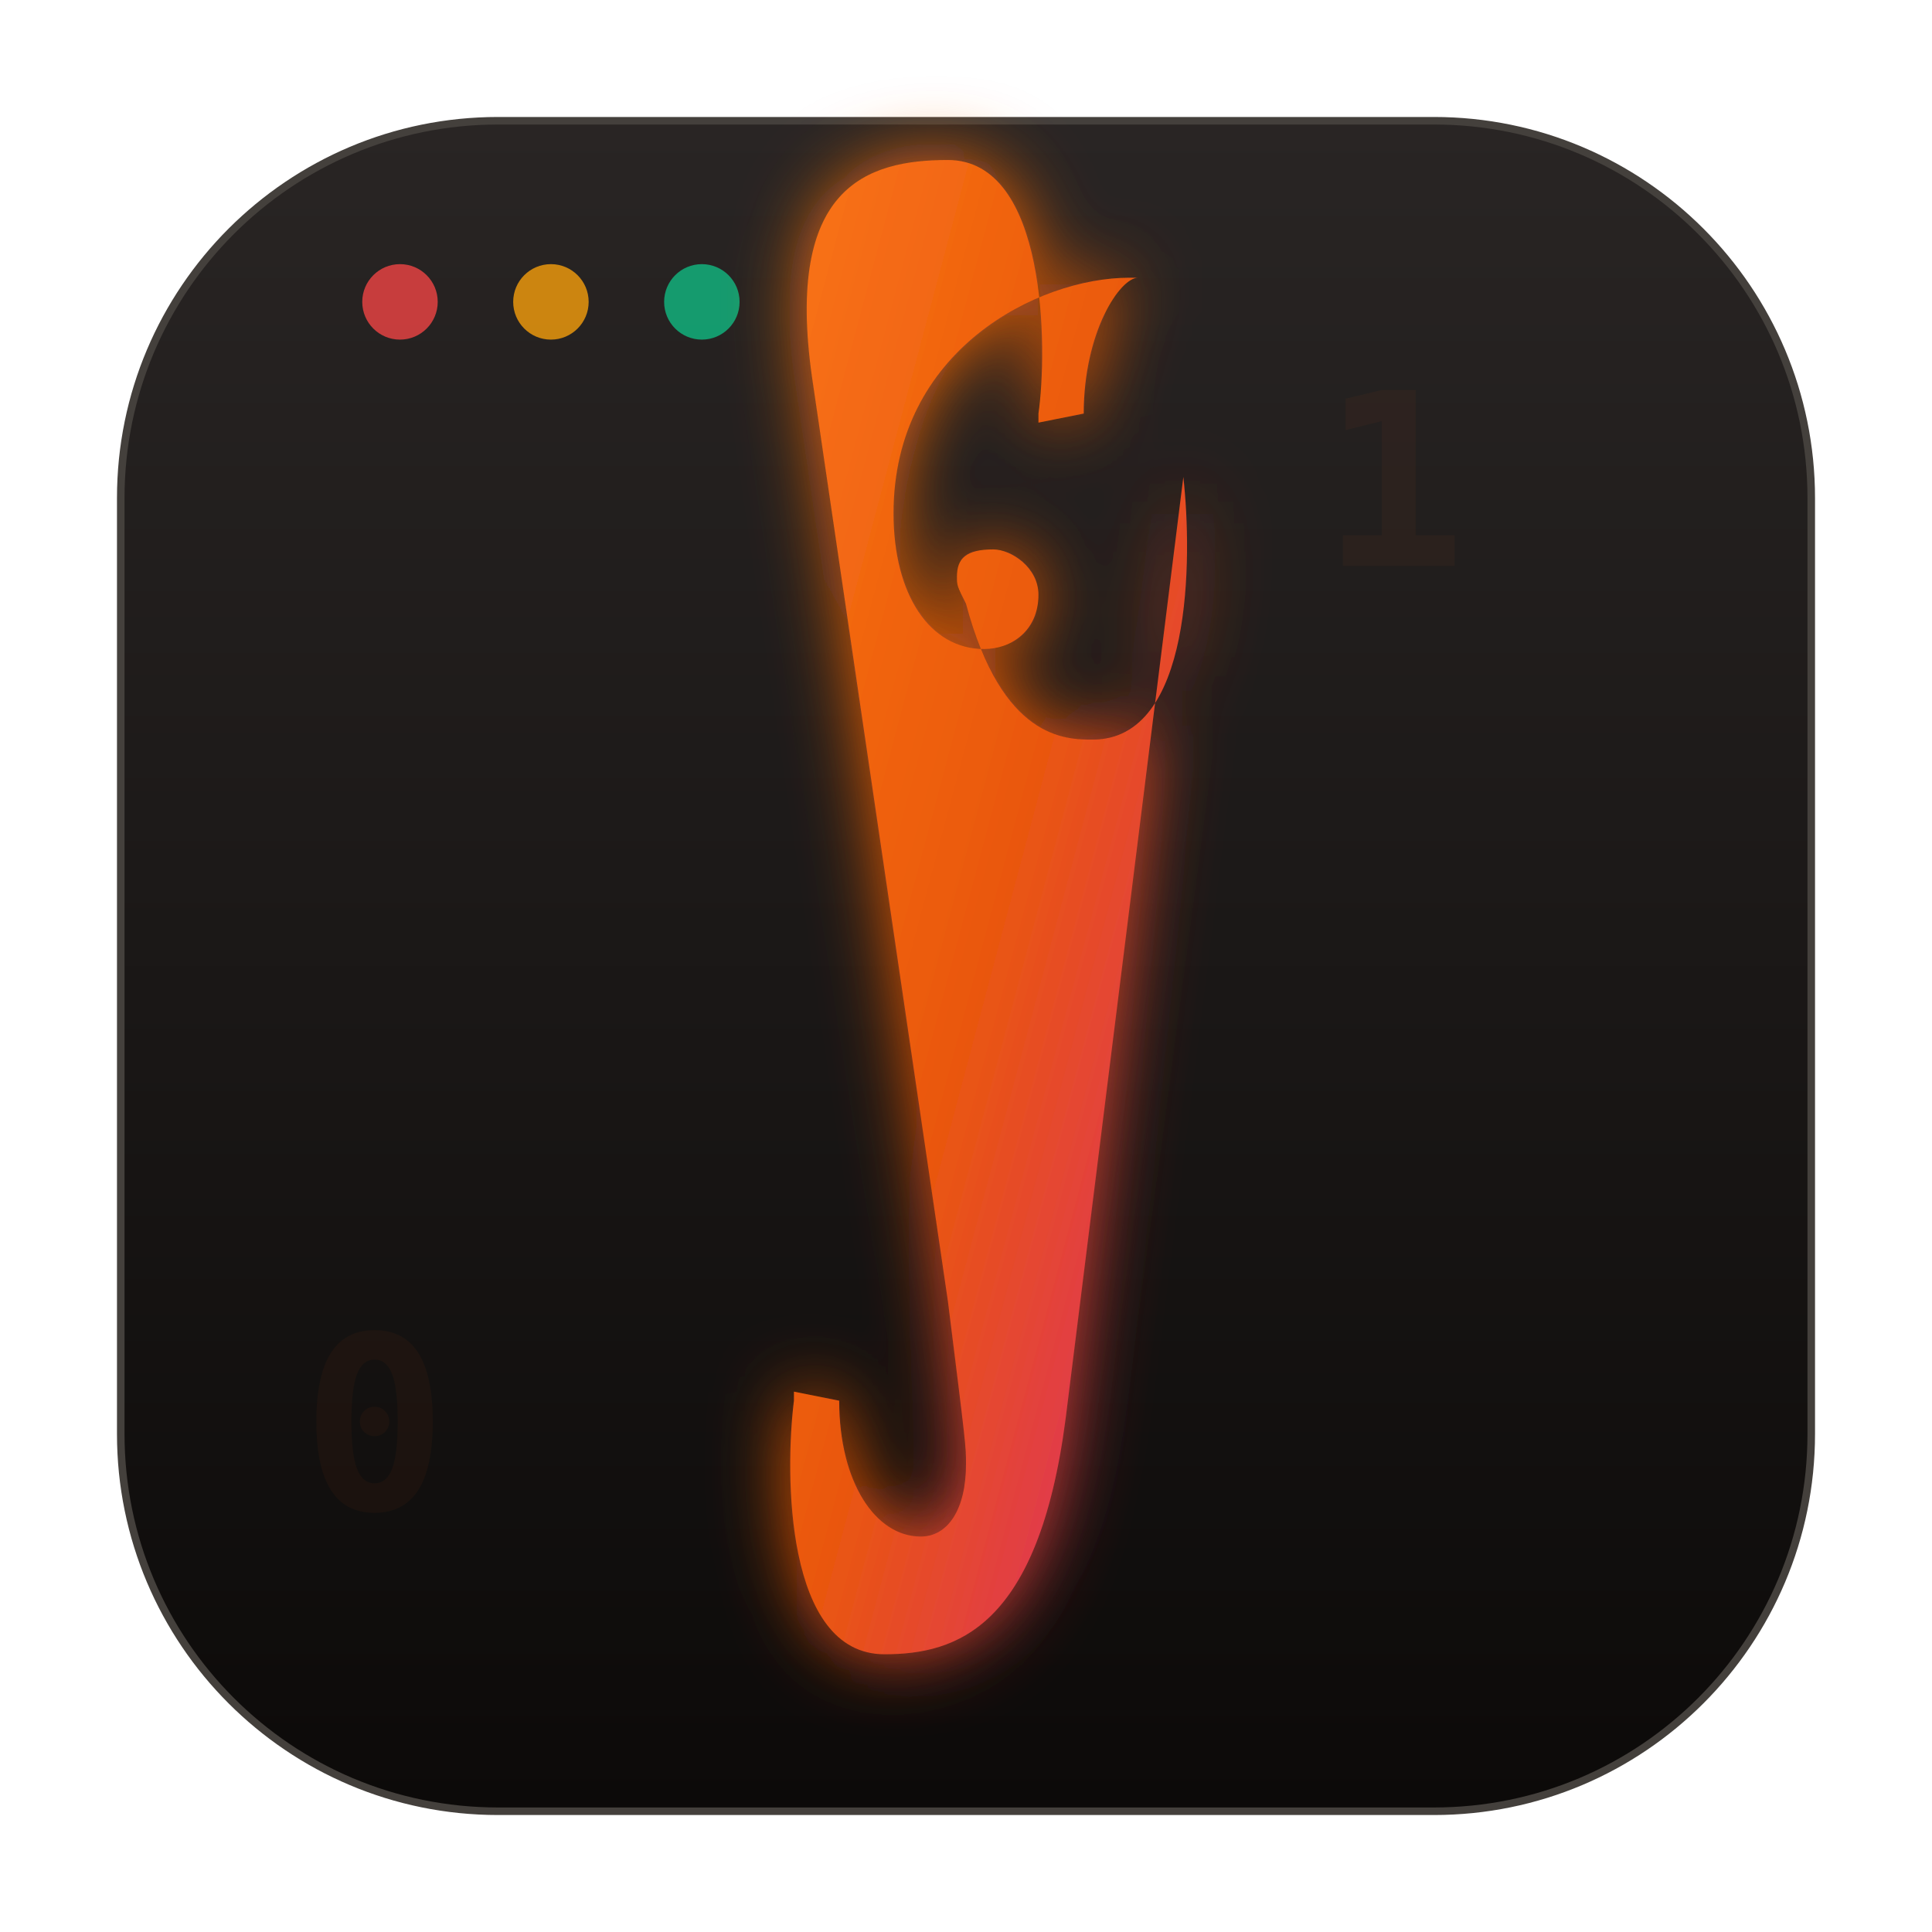
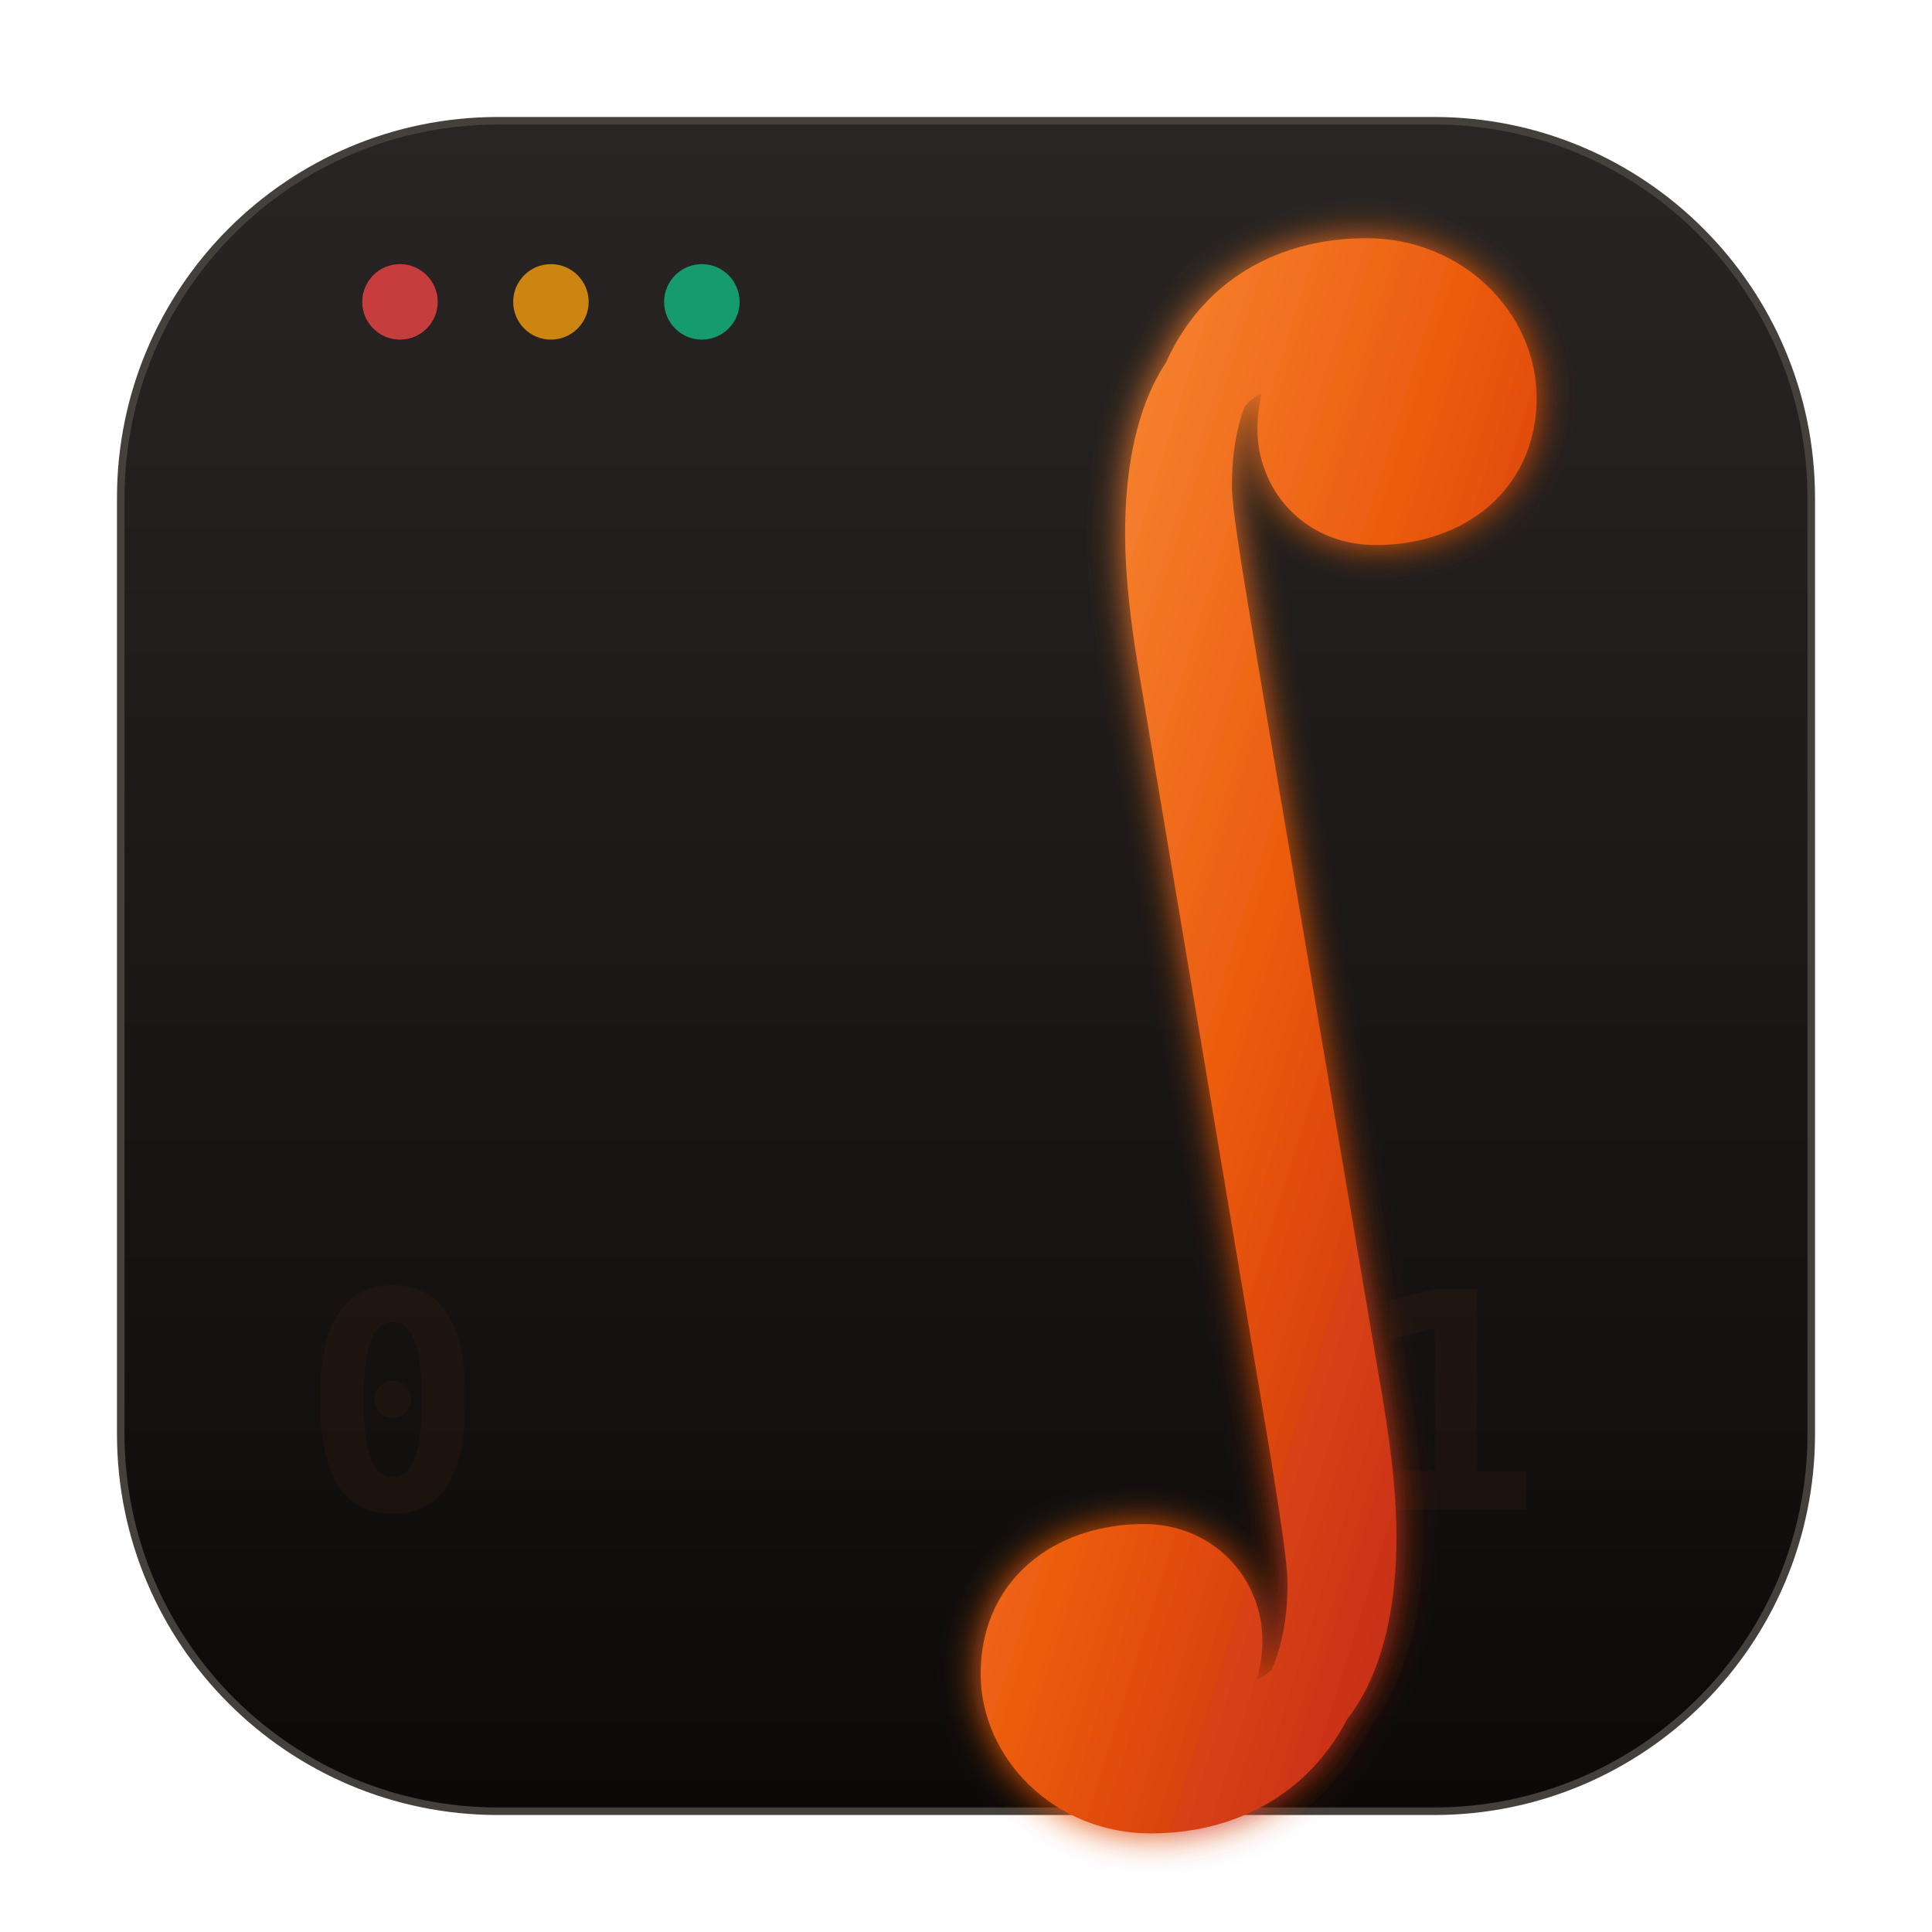
<svg xmlns="http://www.w3.org/2000/svg" viewBox="0 0 512 512">
  <defs>
    <linearGradient id="aurora-bg" x1="0%" y1="0%" x2="0%" y2="100%">
      <stop offset="0%" style="stop-color:#292524;stop-opacity:1" />
      <stop offset="100%" style="stop-color:#0c0a09;stop-opacity:1" />
    </linearGradient>
    <linearGradient id="aurora-accent" x1="0%" y1="0%" x2="100%" y2="100%">
-       <stop offset="0%" style="stop-color:#f97316;stop-opacity:1" />
+       <stop offset="0%" style="stop-color:#fb923c;stop-opacity:1" />
      <stop offset="50%" style="stop-color:#ea580c;stop-opacity:1" />
-       <stop offset="100%" style="stop-color:#db2777;stop-opacity:1" />
+       <stop offset="100%" style="stop-color:#b91c1c;stop-opacity:1" />
    </linearGradient>
-     <filter id="glow-warm" x="-50%" y="-50%" width="200%" height="200%">
-       <feGaussianBlur stdDeviation="6" result="coloredBlur" />
+     <filter id="glow-soft" x="-50%" y="-50%" width="200%" height="200%">
+       <feGaussianBlur stdDeviation="5" result="coloredBlur" />
      <feMerge>
        <feMergeNode in="coloredBlur" />
        <feMergeNode in="SourceGraphic" />
      </feMerge>
    </filter>
  </defs>
  <rect x="32" y="32" width="448" height="448" rx="100" ry="100" fill="url(#aurora-bg)" stroke="#44403c" stroke-width="2" />
  <circle cx="106" cy="80" r="10" fill="#ef4444" opacity="0.8" />
  <circle cx="146" cy="80" r="10" fill="#f59e0b" opacity="0.8" />
  <circle cx="186" cy="80" r="10" fill="#10b981" opacity="0.8" />
  <g opacity="0.05" fill="#ea580c" font-family="monospace" font-weight="bold">
-     <text x="350" y="150" font-size="64">1</text>
-     <text x="80" y="400" font-size="64">0</text>
+     <text x="360" y="400" font-size="80">1</text>
+     <text x="80" y="400" font-size="80">0</text>
  </g>
-   <g transform="translate(256, 256) scale(1.6)" filter="url(#glow-warm)">
-     <path d="M 18 -76 C 8 -76 -8 -68 -8 -50 C -8 -41 -4 -35 2 -35 C 5 -35 8 -37 8 -41 C 8 -44 5 -46 3 -46 C 0 -46 -1 -45 -1 -43 C -1 -42 -1 -42 0 -40 C 4 -25 11 -25 14 -25 C 25 -25 25 -45 24 -54 L 11 50 C 8 73 -1 76 -9 76 C -20 76 -20 56 -19 48 L -19 47 L -14 48 C -14 57 -10 63 -5 63 C -2 63 0 60 0 55 C 0 53 0 53 -2 37 L -17 -65 C -20 -86 -11 -89 -2 -89 C 9 -89 9 -68 8 -61 L 8 -60 L 13 -61 C 13 -70 17 -76 19 -76 Z" fill="url(#aurora-accent)" stroke="none" transform="scale(1.5)" />
+   <g transform="translate(155, 75) scale(0.95)" filter="url(#glow-soft)">
+     <path d="M168 56.4c0-38.3 22-56.4 50-56.4 20.3 0 35 15.6 35 32 0 19.3-15.6 28.6-32.3 28.6-13 0-20.6-9.6-20.6-20 0-6.6 2.3-14.3 8-20-4.6-2-10-3-15.3-3-19.3 0-29.6 21-29.6 52.3 0 10.3 1.3 22.3 3.6 36l33.7 200.7c7 41.6 8 50.3 8 56.4 0 38-22.3 57-50.6 57-20.3 0-35-15.6-35-32 0-20 16-29.3 33-29.3 12.6 0 20.6 9.6 20.6 20 0 6.6-2.6 14.6-8.6 20.6 5 2.3 10.6 3.3 16 3.3 19 0 30-21.3 30-52.6 0-10.6-1.3-22.6-3.6-36.3L176.7 116c-7-41.6-8.7-52.6-8.7-59.6z" fill="url(#aurora-accent)" stroke="url(#aurora-accent)" stroke-width="25" stroke-linejoin="round" stroke-linecap="round" />
  </g>
</svg>
